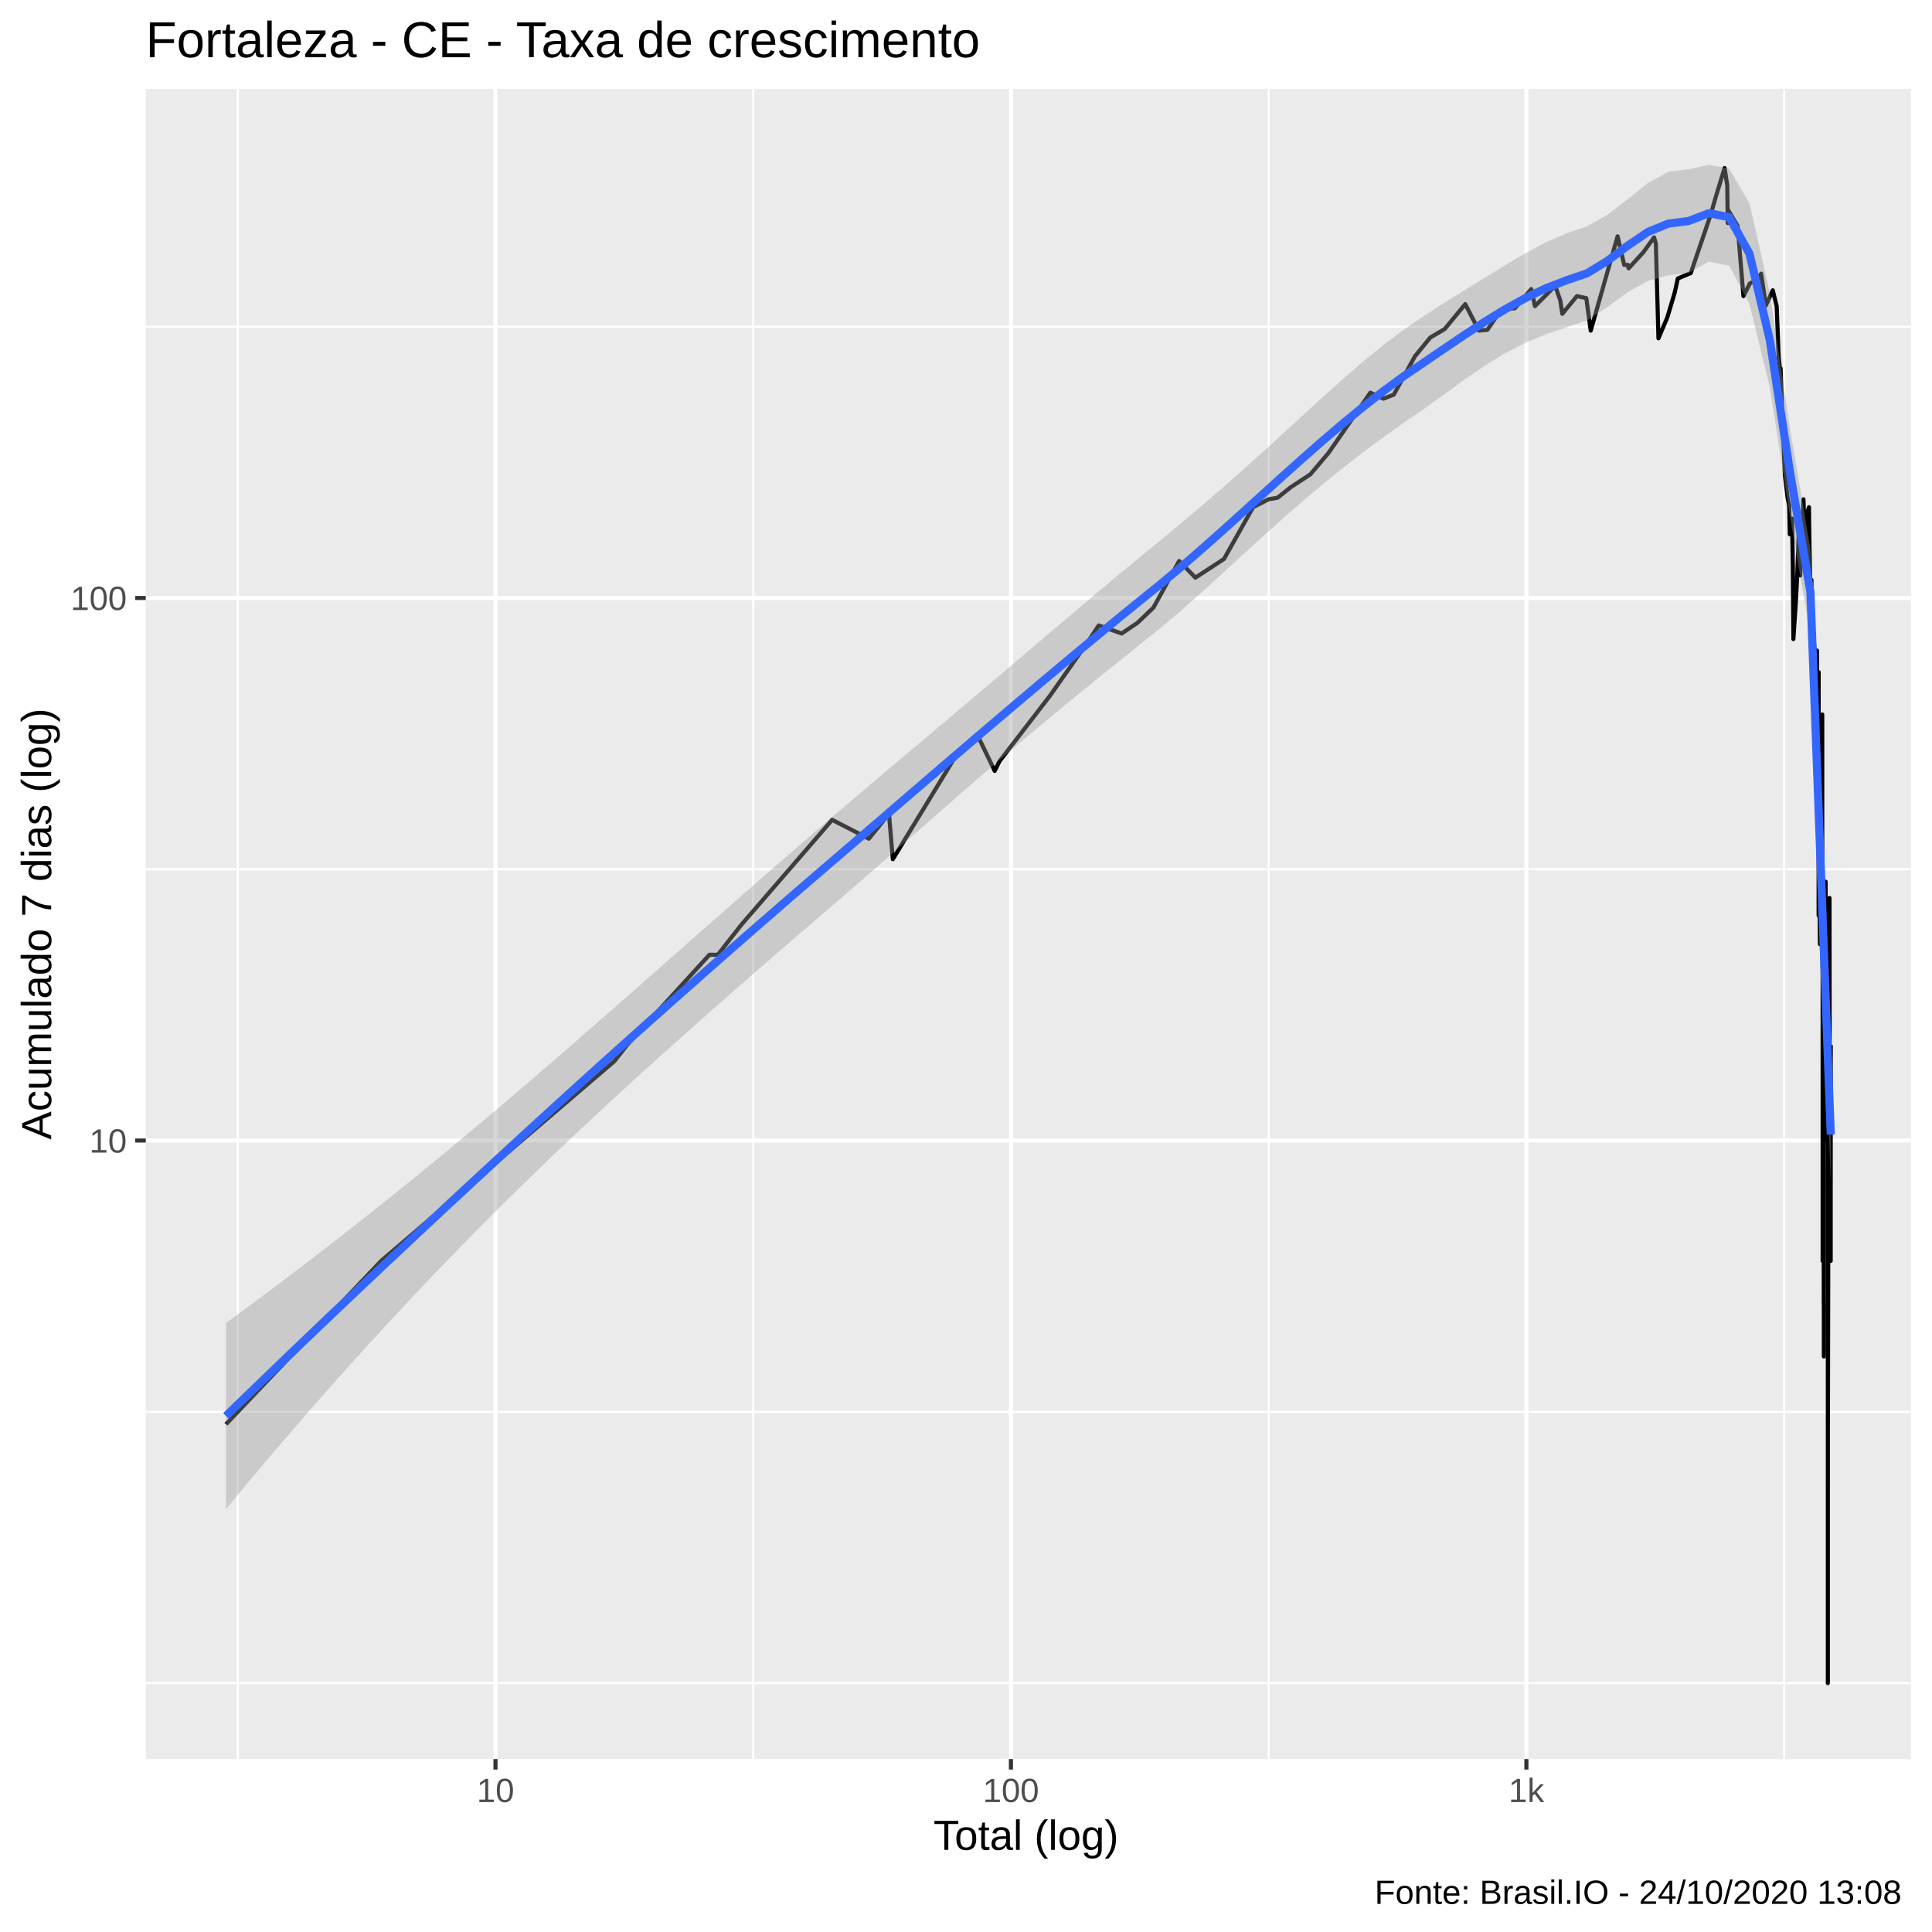
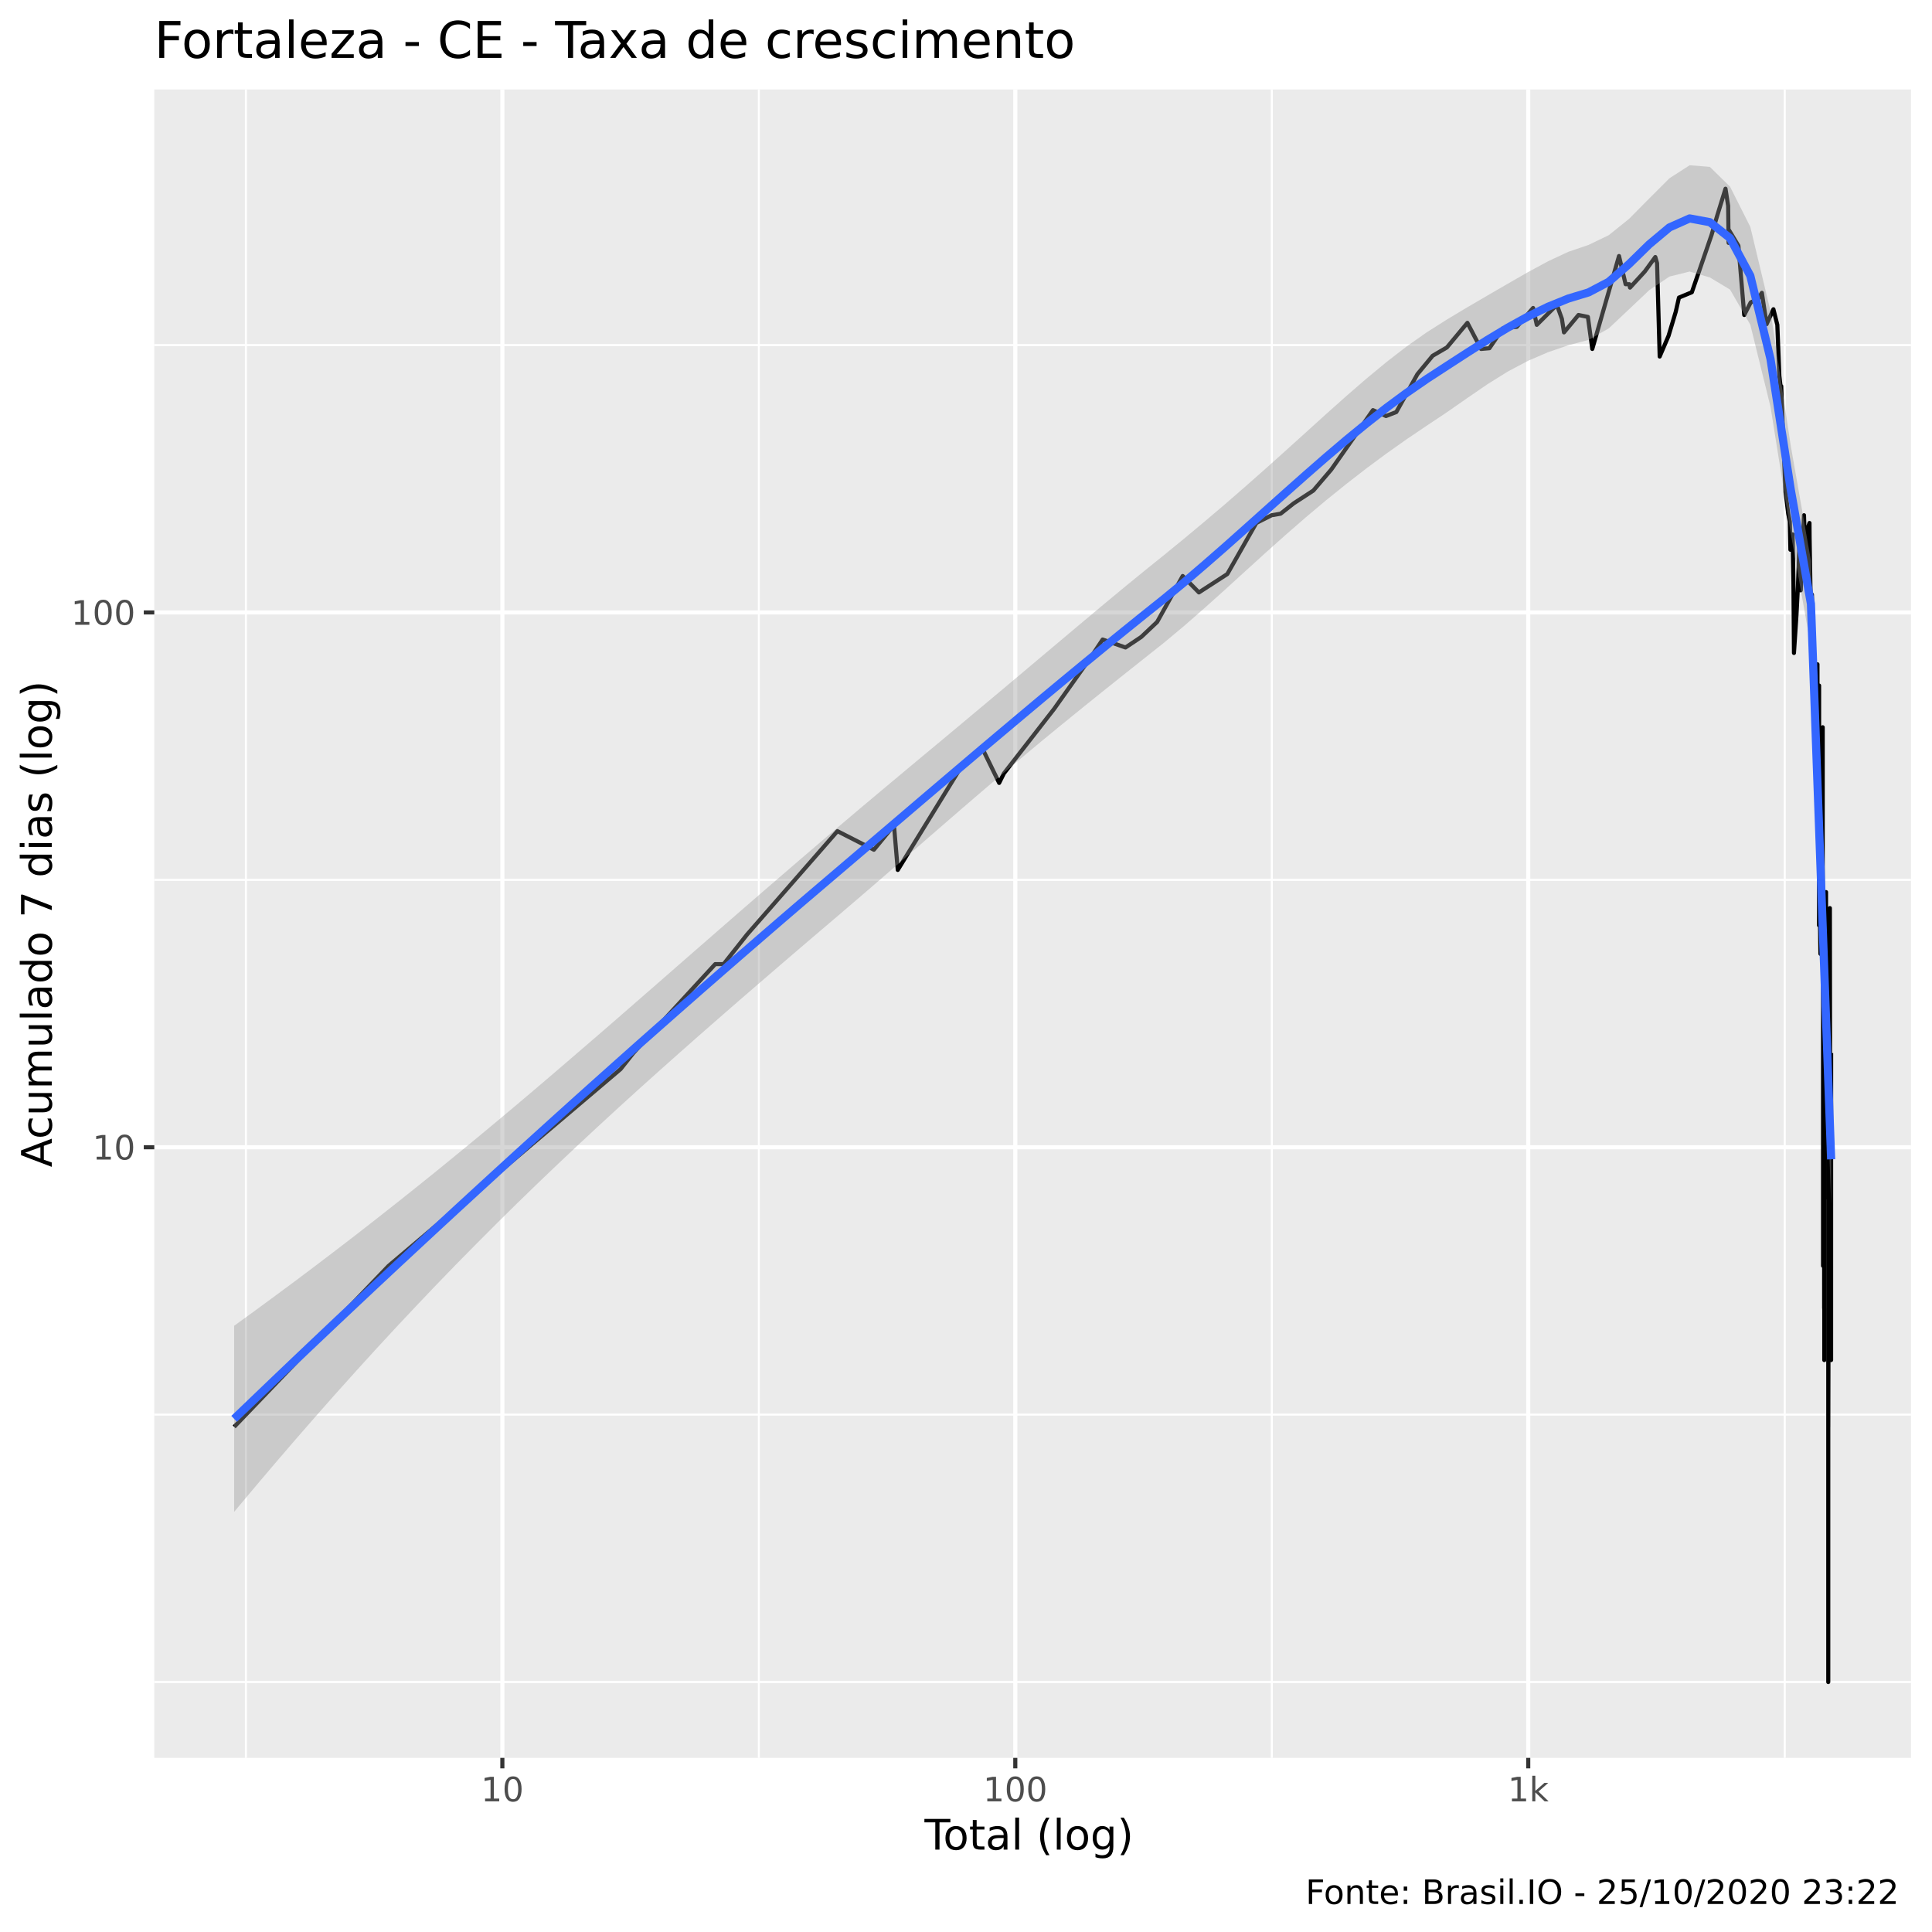
<svg xmlns="http://www.w3.org/2000/svg" viewBox="0 0 504.00 504.00">
  <defs>
    <style type="text/css">
    line, polyline, polygon, path, rect, circle {
      fill: none;
      stroke: #000000;
      stroke-linecap: round;
      stroke-linejoin: round;
      stroke-miterlimit: 10.00;
    }
  </style>
  </defs>
  <rect width="100%" height="100%" style="stroke: none; fill: #FFFFFF;" />
-   <rect x="-0" y="0.00" width="504.00" height="504.00" style="stroke-width: 1.07; stroke: #FFFFFF; fill: #FFFFFF;" />
+   <rect x="0" y="0.00" width="504.00" height="504.00" style="stroke-width: 1.07; stroke: #FFFFFF; fill: #FFFFFF;" />
  <defs>
-     <clipPath id="cpMzguMDJ8NDk4LjUyfDQ1OC44OHwyMy4xOQ==">
-       <rect x="38.02" y="23.19" width="460.50" height="435.69" />
+     <clipPath id="cpNDAuMjV8NDk4LjUyfDQ1OC41N3wyMy4zMw==">
+       <rect x="40.25" y="23.33" width="458.27" height="435.24" />
    </clipPath>
  </defs>
-   <rect x="38.02" y="23.19" width="460.50" height="435.69" style="stroke-width: 1.07; stroke: none; fill: #EBEBEB;" clip-path="url(#cpMzguMDJ8NDk4LjUyfDQ1OC44OHwyMy4xOQ==)" />
-   <polyline points="38.02,439.07 498.52,439.07 " style="stroke-width: 0.53; stroke: #FFFFFF; stroke-linecap: butt;" clip-path="url(#cpMzguMDJ8NDk4LjUyfDQ1OC44OHwyMy4xOQ==)" />
-   <polyline points="38.02,368.30 498.52,368.30 " style="stroke-width: 0.53; stroke: #FFFFFF; stroke-linecap: butt;" clip-path="url(#cpMzguMDJ8NDk4LjUyfDQ1OC44OHwyMy4xOQ==)" />
-   <polyline points="38.02,226.76 498.52,226.76 " style="stroke-width: 0.53; stroke: #FFFFFF; stroke-linecap: butt;" clip-path="url(#cpMzguMDJ8NDk4LjUyfDQ1OC44OHwyMy4xOQ==)" />
-   <polyline points="38.02,85.22 498.52,85.22 " style="stroke-width: 0.53; stroke: #FFFFFF; stroke-linecap: butt;" clip-path="url(#cpMzguMDJ8NDk4LjUyfDQ1OC44OHwyMy4xOQ==)" />
-   <polyline points="62.03,458.88 62.03,23.19 " style="stroke-width: 0.53; stroke: #FFFFFF; stroke-linecap: butt;" clip-path="url(#cpMzguMDJ8NDk4LjUyfDQ1OC44OHwyMy4xOQ==)" />
-   <polyline points="196.49,458.88 196.49,23.19 " style="stroke-width: 0.53; stroke: #FFFFFF; stroke-linecap: butt;" clip-path="url(#cpMzguMDJ8NDk4LjUyfDQ1OC44OHwyMy4xOQ==)" />
-   <polyline points="330.96,458.88 330.96,23.19 " style="stroke-width: 0.53; stroke: #FFFFFF; stroke-linecap: butt;" clip-path="url(#cpMzguMDJ8NDk4LjUyfDQ1OC44OHwyMy4xOQ==)" />
-   <polyline points="465.42,458.88 465.42,23.19 " style="stroke-width: 0.53; stroke: #FFFFFF; stroke-linecap: butt;" clip-path="url(#cpMzguMDJ8NDk4LjUyfDQ1OC44OHwyMy4xOQ==)" />
-   <polyline points="38.02,297.53 498.52,297.53 " style="stroke-width: 1.07; stroke: #FFFFFF; stroke-linecap: butt;" clip-path="url(#cpMzguMDJ8NDk4LjUyfDQ1OC44OHwyMy4xOQ==)" />
-   <polyline points="38.02,155.99 498.52,155.99 " style="stroke-width: 1.07; stroke: #FFFFFF; stroke-linecap: butt;" clip-path="url(#cpMzguMDJ8NDk4LjUyfDQ1OC44OHwyMy4xOQ==)" />
-   <polyline points="129.26,458.88 129.26,23.19 " style="stroke-width: 1.07; stroke: #FFFFFF; stroke-linecap: butt;" clip-path="url(#cpMzguMDJ8NDk4LjUyfDQ1OC44OHwyMy4xOQ==)" />
-   <polyline points="263.72,458.88 263.72,23.19 " style="stroke-width: 1.07; stroke: #FFFFFF; stroke-linecap: butt;" clip-path="url(#cpMzguMDJ8NDk4LjUyfDQ1OC44OHwyMy4xOQ==)" />
-   <polyline points="398.19,458.88 398.19,23.19 " style="stroke-width: 1.07; stroke: #FFFFFF; stroke-linecap: butt;" clip-path="url(#cpMzguMDJ8NDk4LjUyfDQ1OC44OHwyMy4xOQ==)" />
-   <polyline points="58.95,371.54 58.95,371.54 75.75,353.86 88.78,340.14 88.78,340.14 99.43,328.93 99.43,328.93 160.25,276.85 163.59,272.61 185.06,249.07 187.26,249.07 193.42,241.21 217.09,213.87 217.09,213.87 226.65,218.79 231.91,212.32 232.91,224.14 249.22,197.38 254.92,191.63 259.49,201.11 260.73,198.60 273.88,181.53 283.79,167.45 286.62,163.16 292.61,165.26 296.74,162.47 300.90,158.50 307.60,146.34 311.85,150.69 319.30,145.82 326.90,132.31 330.91,130.25 333.27,129.85 336.71,127.10 341.84,123.74 346.55,118.18 357.48,102.43 360.89,104.00 363.59,102.95 369.13,92.92 373.12,88.05 376.86,85.85 382.24,79.34 385.81,86.25 388.01,86.05 391.58,80.77 395.19,80.41 399.46,75.40 400.42,79.87 405.69,74.58 407.01,78.29 407.56,81.86 411.36,77.25 413.82,77.77 414.97,86.25 421.98,61.65 423.70,69.11 424.68,69.11 424.86,70.01 428.73,65.76 431.50,61.92 431.96,63.54 432.64,88.26 434.96,82.79 436.86,76.40 437.69,72.65 441.07,71.24 446.24,56.08 447.68,51.09 449.89,43.84 450.59,48.36 450.71,58.18 450.73,54.65 453.29,58.93 454.81,77.25 456.49,73.93 458.52,72.97 459.31,71.55 459.31,72.49 459.43,71.39 460.66,79.69 462.46,75.73 463.48,79.87 464.01,93.36 464.43,97.02 464.45,98.21 464.50,96.09 464.93,107.25 465.63,124.10 466.33,129.85 466.75,131.89 466.91,139.39 466.91,137.54 466.93,137.54 467.48,135.31 467.70,147.94 467.84,166.71 468.51,156.61 468.89,149.03 469.22,139.86 469.26,138.46 469.43,149.58 469.62,150.13 470.47,130.25 470.76,139.39 471.31,144.27 471.31,143.27 471.33,134.01 471.91,132.31 471.94,136.19 472.22,152.99 472.55,151.26 472.70,167.45 472.70,166.71 472.71,165.98 473.20,170.48 473.26,183.43 473.28,168.19 473.68,177.92 473.94,172.06 473.99,169.71 474.00,169.71 474.03,196.19 474.42,177.05 474.42,203.73 474.42,238.80 474.43,175.34 474.43,227.99 474.45,232.09 474.53,227.99 474.78,246.33 474.94,226.03 475.01,215.47 475.11,207.87 475.15,205.08 475.25,203.73 475.28,226.03 475.37,186.38 475.37,234.24 475.47,254.93 475.47,328.93 475.48,230.00 475.50,241.21 475.50,268.64 475.50,276.85 475.62,268.64 475.67,286.33 475.68,286.33 475.73,264.92 475.73,264.92 475.76,340.14 475.78,261.40 475.78,297.53 475.78,319.46 475.79,353.86 475.81,340.14 " style="stroke-width: 1.07; stroke-linecap: butt;" clip-path="url(#cpMzguMDJ8NDk4LjUyfDQ1OC44OHwyMy4xOQ==)" />
-   <polyline points="475.84,249.07 475.93,297.53 475.93,297.53 476.02,268.64 476.22,230.00 476.24,234.24 476.25,230.00 476.25,232.09 476.25,251.93 476.30,261.40 476.32,241.21 476.42,281.41 476.42,286.33 476.44,286.33 476.44,286.33 476.61,246.33 476.70,261.40 476.71,238.80 476.71,236.48 476.74,254.93 476.80,241.21 476.80,281.41 476.82,241.21 476.82,311.25 476.83,311.25 476.83,439.07 476.83,396.47 476.85,304.01 476.85,319.46 476.85,371.54 477.02,286.33 477.18,243.72 477.20,246.33 477.23,241.21 477.23,276.85 477.24,238.80 477.26,234.24 477.26,234.24 477.33,297.53 477.35,297.53 477.35,328.93 477.36,304.01 477.36,311.25 477.36,304.01 477.38,311.25 477.47,304.01 477.48,304.01 477.50,304.01 477.50,297.53 477.51,304.01 477.54,286.33 477.57,328.93 477.57,319.46 477.59,272.61 " style="stroke-width: 1.07; stroke-linecap: butt;" clip-path="url(#cpMzguMDJ8NDk4LjUyfDQ1OC44OHwyMy4xOQ==)" />
-   <polygon points="58.95,345.12 64.25,341.23 69.55,337.29 74.85,333.31 80.15,329.28 85.45,325.20 90.75,321.08 96.05,316.90 101.35,312.68 106.65,308.42 111.95,304.10 117.24,299.74 122.54,295.33 127.84,290.88 133.14,286.38 138.44,281.85 143.74,277.28 149.04,272.68 154.34,268.06 159.64,263.42 164.94,258.76 170.24,254.09 175.54,249.42 180.83,244.75 186.13,240.08 191.43,235.42 196.73,230.78 202.03,226.16 207.33,221.55 212.63,216.97 217.93,212.42 223.23,207.89 228.53,203.40 233.83,198.92 239.13,194.46 244.43,190.00 249.72,185.54 255.02,181.07 260.32,176.58 265.62,172.08 270.92,167.58 276.22,163.07 281.52,158.57 286.82,154.10 292.12,149.66 297.42,145.29 302.72,140.97 308.02,136.59 313.31,132.11 318.61,127.54 323.91,122.86 329.21,118.10 334.51,113.27 339.81,108.41 345.11,103.56 350.41,98.81 355.71,94.23 361.01,89.90 366.31,85.92 371.61,82.32 376.90,78.92 382.20,75.62 387.50,72.36 392.80,69.12 398.10,65.98 403.40,63.15 408.70,60.85 414.00,59.02 419.30,56.03 424.60,51.98 429.90,47.73 435.20,44.82 440.49,44.16 445.79,42.99 451.09,44.02 456.39,53.04 461.69,76.41 466.99,111.96 472.29,143.40 477.59,283.92 477.59,307.99 472.29,165.58 466.99,134.86 461.69,101.04 456.39,79.32 451.09,69.29 445.79,68.26 440.49,71.17 435.20,71.85 429.90,73.27 424.60,76.23 419.30,80.11 414.00,83.58 408.70,85.36 403.40,87.13 398.10,89.34 392.80,92.06 387.50,95.28 382.20,98.91 376.90,102.76 371.61,106.58 366.31,110.21 361.01,113.97 355.71,117.90 350.41,122.00 345.11,126.29 339.81,130.75 334.51,135.38 329.21,140.14 323.91,144.99 318.61,149.86 313.31,154.68 308.02,159.37 302.72,163.84 297.42,168.09 292.12,172.34 286.82,176.61 281.52,180.92 276.22,185.26 270.92,189.66 265.62,194.11 260.32,198.62 255.02,203.17 249.72,207.77 244.43,212.41 239.13,217.06 233.83,221.71 228.53,226.36 223.23,230.98 217.93,235.55 212.63,240.11 207.33,244.67 202.03,249.26 196.73,253.86 191.43,258.49 186.13,263.14 180.83,267.83 175.54,272.55 170.24,277.31 164.94,282.12 159.64,286.98 154.34,291.89 149.04,296.86 143.74,301.90 138.44,307.01 133.14,312.19 127.84,317.46 122.54,322.80 117.24,328.23 111.95,333.74 106.65,339.35 101.35,345.03 96.05,350.81 90.75,356.68 85.45,362.63 80.15,368.67 74.85,374.79 69.55,381.00 64.25,387.29 58.95,393.67 " style="stroke-width: 0.00; stroke: none; fill: #999999; fill-opacity: 0.40;" clip-path="url(#cpMzguMDJ8NDk4LjUyfDQ1OC44OHwyMy4xOQ==)" />
-   <polyline points="58.95,345.12 64.25,341.23 69.55,337.29 74.85,333.31 80.15,329.28 85.45,325.20 90.75,321.08 96.05,316.90 101.35,312.68 106.65,308.42 111.95,304.10 117.24,299.74 122.54,295.33 127.84,290.88 133.14,286.38 138.44,281.85 143.74,277.28 149.04,272.68 154.34,268.06 159.64,263.42 164.94,258.76 170.24,254.09 175.54,249.42 180.83,244.75 186.13,240.08 191.43,235.42 196.73,230.78 202.03,226.16 207.33,221.55 212.63,216.97 217.93,212.42 223.23,207.89 228.53,203.40 233.83,198.92 239.13,194.46 244.43,190.00 249.72,185.54 255.02,181.07 260.32,176.58 265.62,172.08 270.92,167.58 276.22,163.07 281.52,158.57 286.82,154.10 292.12,149.66 297.42,145.29 302.72,140.97 308.02,136.59 313.31,132.11 318.61,127.54 323.91,122.86 329.21,118.10 334.51,113.27 339.81,108.41 345.11,103.56 350.41,98.81 355.71,94.23 361.01,89.90 366.31,85.92 371.61,82.32 376.90,78.92 382.20,75.62 387.50,72.36 392.80,69.12 398.10,65.98 403.40,63.15 408.70,60.85 414.00,59.02 419.30,56.03 424.60,51.98 429.90,47.73 435.20,44.82 440.49,44.16 445.79,42.99 451.09,44.02 456.39,53.04 461.69,76.41 466.99,111.96 472.29,143.40 477.59,283.92 " style="stroke-width: 2.13; stroke: none;" clip-path="url(#cpMzguMDJ8NDk4LjUyfDQ1OC44OHwyMy4xOQ==)" />
-   <polyline points="477.59,307.99 472.29,165.58 466.99,134.86 461.69,101.04 456.39,79.32 451.09,69.29 445.79,68.26 440.49,71.17 435.20,71.85 429.90,73.27 424.60,76.23 419.30,80.11 414.00,83.58 408.70,85.36 403.40,87.13 398.10,89.34 392.80,92.06 387.50,95.28 382.20,98.91 376.90,102.76 371.61,106.58 366.31,110.21 361.01,113.97 355.71,117.90 350.41,122.00 345.11,126.29 339.81,130.75 334.51,135.38 329.21,140.14 323.91,144.99 318.61,149.86 313.31,154.68 308.02,159.37 302.72,163.84 297.42,168.09 292.12,172.34 286.82,176.61 281.52,180.92 276.22,185.26 270.92,189.66 265.62,194.11 260.32,198.62 255.02,203.17 249.72,207.77 244.43,212.41 239.13,217.06 233.83,221.71 228.53,226.36 223.23,230.98 217.93,235.55 212.63,240.11 207.33,244.67 202.03,249.26 196.73,253.86 191.43,258.49 186.13,263.14 180.83,267.83 175.54,272.55 170.24,277.31 164.94,282.12 159.64,286.98 154.34,291.89 149.04,296.86 143.74,301.90 138.44,307.01 133.14,312.19 127.84,317.46 122.54,322.80 117.24,328.23 111.95,333.74 106.65,339.35 101.35,345.03 96.05,350.81 90.75,356.68 85.45,362.63 80.15,368.67 74.85,374.79 69.55,381.00 64.25,387.29 58.95,393.67 " style="stroke-width: 2.13; stroke: none;" clip-path="url(#cpMzguMDJ8NDk4LjUyfDQ1OC44OHwyMy4xOQ==)" />
-   <polyline points="58.95,369.40 64.25,364.26 69.55,359.15 74.85,354.05 80.15,348.97 85.45,343.91 90.75,338.88 96.05,333.86 101.35,328.86 106.65,323.88 111.95,318.92 117.24,313.98 122.54,309.07 127.84,304.17 133.14,299.29 138.44,294.43 143.74,289.59 149.04,284.77 154.34,279.97 159.64,275.20 164.94,270.44 170.24,265.70 175.54,260.99 180.83,256.29 186.13,251.61 191.43,246.96 196.73,242.32 202.03,237.71 207.33,233.11 212.63,228.54 217.93,223.99 223.23,219.44 228.53,214.88 233.83,210.32 239.13,205.76 244.43,201.20 249.72,196.66 255.02,192.12 260.32,187.60 265.62,183.10 270.92,178.62 276.22,174.17 281.52,169.74 286.82,165.35 292.12,161.00 297.42,156.69 302.72,152.40 308.02,147.98 313.31,143.40 318.61,138.70 323.91,133.93 329.21,129.12 334.51,124.32 339.81,119.58 345.11,114.93 350.41,110.41 355.71,106.06 361.01,101.93 366.31,98.06 371.61,94.45 376.90,90.84 382.20,87.27 387.50,83.82 392.80,80.59 398.10,77.66 403.40,75.14 408.70,73.10 414.00,71.30 419.30,68.07 424.60,64.10 429.90,60.50 435.20,58.34 440.49,57.66 445.79,55.62 451.09,56.65 456.39,66.18 461.69,88.72 466.99,123.41 472.29,154.49 477.59,295.96 " style="stroke-width: 2.13; stroke: #3366FF; stroke-linecap: butt;" clip-path="url(#cpMzguMDJ8NDk4LjUyfDQ1OC44OHwyMy4xOQ==)" />
+   <rect x="40.25" y="23.33" width="458.27" height="435.24" style="stroke-width: 1.07; stroke: none; fill: #EBEBEB;" clip-path="url(#cpNDAuMjV8NDk4LjUyfDQ1OC41N3wyMy4zMw==)" />
+   <polyline points="40.25,438.79 498.52,438.79 " style="stroke-width: 0.53; stroke: #FFFFFF; stroke-linecap: butt;" clip-path="url(#cpNDAuMjV8NDk4LjUyfDQ1OC41N3wyMy4zMw==)" />
+   <polyline points="40.25,369.03 498.52,369.03 " style="stroke-width: 0.53; stroke: #FFFFFF; stroke-linecap: butt;" clip-path="url(#cpNDAuMjV8NDk4LjUyfDQ1OC41N3wyMy4zMw==)" />
+   <polyline points="40.25,229.53 498.52,229.53 " style="stroke-width: 0.53; stroke: #FFFFFF; stroke-linecap: butt;" clip-path="url(#cpNDAuMjV8NDk4LjUyfDQ1OC41N3wyMy4zMw==)" />
+   <polyline points="40.25,90.02 498.52,90.02 " style="stroke-width: 0.53; stroke: #FFFFFF; stroke-linecap: butt;" clip-path="url(#cpNDAuMjV8NDk4LjUyfDQ1OC41N3wyMy4zMw==)" />
+   <polyline points="64.15,458.57 64.15,23.33 " style="stroke-width: 0.53; stroke: #FFFFFF; stroke-linecap: butt;" clip-path="url(#cpNDAuMjV8NDk4LjUyfDQ1OC41N3wyMy4zMw==)" />
+   <polyline points="197.96,458.57 197.96,23.33 " style="stroke-width: 0.53; stroke: #FFFFFF; stroke-linecap: butt;" clip-path="url(#cpNDAuMjV8NDk4LjUyfDQ1OC41N3wyMy4zMw==)" />
+   <polyline points="331.77,458.57 331.77,23.33 " style="stroke-width: 0.53; stroke: #FFFFFF; stroke-linecap: butt;" clip-path="url(#cpNDAuMjV8NDk4LjUyfDQ1OC41N3wyMy4zMw==)" />
+   <polyline points="465.58,458.57 465.58,23.33 " style="stroke-width: 0.53; stroke: #FFFFFF; stroke-linecap: butt;" clip-path="url(#cpNDAuMjV8NDk4LjUyfDQ1OC41N3wyMy4zMw==)" />
+   <polyline points="40.25,299.28 498.52,299.28 " style="stroke-width: 1.07; stroke: #FFFFFF; stroke-linecap: butt;" clip-path="url(#cpNDAuMjV8NDk4LjUyfDQ1OC41N3wyMy4zMw==)" />
+   <polyline points="40.25,159.77 498.52,159.77 " style="stroke-width: 1.07; stroke: #FFFFFF; stroke-linecap: butt;" clip-path="url(#cpNDAuMjV8NDk4LjUyfDQ1OC41N3wyMy4zMw==)" />
+   <polyline points="131.05,458.57 131.05,23.33 " style="stroke-width: 1.07; stroke: #FFFFFF; stroke-linecap: butt;" clip-path="url(#cpNDAuMjV8NDk4LjUyfDQ1OC41N3wyMy4zMw==)" />
+   <polyline points="264.86,458.57 264.86,23.33 " style="stroke-width: 1.07; stroke: #FFFFFF; stroke-linecap: butt;" clip-path="url(#cpNDAuMjV8NDk4LjUyfDQ1OC41N3wyMy4zMw==)" />
+   <polyline points="398.67,458.57 398.67,23.33 " style="stroke-width: 1.07; stroke: #FFFFFF; stroke-linecap: butt;" clip-path="url(#cpNDAuMjV8NDk4LjUyfDQ1OC41N3wyMy4zMw==)" />
+   <polyline points="61.08,372.23 61.08,372.23 77.80,354.80 90.77,341.28 90.77,341.28 101.37,330.23 101.37,330.23 161.89,278.90 165.21,274.72 186.58,251.51 188.77,251.51 194.90,243.77 218.46,216.82 218.46,216.82 227.97,221.67 233.21,215.29 234.20,226.94 250.42,200.57 256.10,194.90 260.65,204.24 261.88,201.77 274.97,184.95 284.83,171.06 287.65,166.83 293.61,168.91 297.72,166.16 301.86,162.25 308.53,150.26 312.76,154.55 320.17,149.75 327.73,136.43 331.73,134.41 334.07,134.01 337.50,131.30 342.60,127.98 347.28,122.50 358.16,106.99 361.56,108.53 364.25,107.49 369.76,97.61 373.73,92.81 377.45,90.64 382.80,84.22 386.36,91.03 388.54,90.84 392.10,85.63 395.69,85.27 399.94,80.34 400.90,84.74 406.14,79.53 407.45,83.18 408.00,86.71 411.78,82.17 414.23,82.67 415.38,91.03 422.35,66.79 424.07,74.14 425.04,74.14 425.22,75.03 429.06,70.84 431.82,67.05 432.28,68.65 432.96,93.01 435.27,87.62 437.15,81.33 437.99,77.63 441.35,76.24 446.49,61.30 447.93,56.38 450.13,49.23 450.82,53.69 450.94,63.36 450.96,59.89 453.50,64.11 455.02,82.17 456.70,78.89 458.72,77.94 459.50,76.55 459.50,77.47 459.62,76.39 460.85,84.57 462.63,80.67 463.65,84.74 464.18,98.05 464.59,101.65 464.61,102.82 464.67,100.73 465.09,111.73 465.79,128.34 466.49,134.01 466.90,136.02 467.06,143.41 467.06,141.59 467.08,141.59 467.63,139.39 467.85,151.84 467.99,170.34 468.65,160.38 469.03,152.91 469.36,143.88 469.40,142.50 469.57,153.45 469.76,154.00 470.61,134.41 470.89,143.41 471.44,148.23 471.44,147.23 471.46,138.10 472.04,136.43 472.07,140.26 472.35,156.82 472.68,155.11 472.82,171.06 472.82,170.34 472.84,169.62 473.32,174.06 473.39,186.81 473.40,171.80 473.80,181.38 474.06,175.61 474.11,173.29 474.12,173.29 474.15,199.39 474.53,180.52 474.53,206.82 474.53,241.39 474.55,178.84 474.55,230.73 474.56,234.77 474.64,230.73 474.89,248.82 475.05,228.81 475.13,218.40 475.22,210.91 475.27,208.15 475.36,206.82 475.39,228.81 475.49,189.72 475.49,236.90 475.58,257.29 475.58,330.23 475.59,232.72 475.61,243.77 475.61,270.80 475.61,278.90 475.73,270.80 475.78,288.23 475.79,288.23 475.84,267.13 475.84,267.13 475.87,341.28 475.89,263.67 475.89,299.28 475.89,320.89 475.90,354.80 475.92,341.28 " style="stroke-width: 1.07; stroke-linecap: butt;" clip-path="url(#cpNDAuMjV8NDk4LjUyfDQ1OC41N3wyMy4zMw==)" />
+   <polyline points="475.95,251.51 476.04,299.28 476.04,299.28 476.13,270.80 476.33,232.72 476.35,236.90 476.36,232.72 476.36,234.77 476.36,254.33 476.41,263.67 476.42,243.77 476.53,283.39 476.53,288.23 476.55,288.23 476.55,288.23 476.71,248.82 476.80,263.67 476.82,241.39 476.82,239.10 476.85,257.29 476.91,243.77 476.91,283.39 476.92,243.77 476.92,312.80 476.94,312.80 476.94,438.79 476.94,396.79 476.95,305.66 476.95,320.89 476.95,372.23 477.12,288.23 477.29,246.24 477.30,248.82 477.33,243.77 477.33,278.90 477.35,241.39 477.36,236.90 477.36,236.90 477.44,299.28 477.45,299.28 477.45,330.23 477.47,305.66 477.47,312.80 477.47,305.66 477.48,312.80 477.57,305.66 477.59,305.66 477.60,305.66 477.60,299.28 477.62,305.66 477.65,288.23 477.68,330.23 477.68,320.89 477.68,341.28 477.68,354.80 477.69,274.72 " style="stroke-width: 1.07; stroke-linecap: butt;" clip-path="url(#cpNDAuMjV8NDk4LjUyfDQ1OC41N3wyMy4zMw==)" />
+   <polygon points="61.08,345.86 66.36,342.03 71.63,338.16 76.91,334.25 82.18,330.29 87.45,326.28 92.73,322.23 98.00,318.12 103.27,313.97 108.55,309.77 113.82,305.53 119.09,301.23 124.37,296.89 129.64,292.51 134.91,288.09 140.19,283.62 145.46,279.12 150.73,274.59 156.01,270.04 161.28,265.47 166.55,260.88 171.83,256.28 177.10,251.67 182.37,247.07 187.65,242.47 192.92,237.88 198.20,233.30 203.47,228.75 208.74,224.21 214.02,219.69 219.29,215.20 224.56,210.74 229.84,206.31 235.11,201.90 240.38,197.50 245.66,193.11 250.93,188.71 256.20,184.30 261.48,179.88 266.75,175.45 272.02,171.01 277.30,166.57 282.57,162.14 287.84,157.73 293.12,153.35 298.39,149.04 303.67,144.79 308.94,140.48 314.21,136.08 319.49,131.60 324.76,127.02 330.03,122.37 335.31,117.64 340.58,112.87 345.85,108.10 351.13,103.39 356.40,98.82 361.67,94.46 366.95,90.38 372.22,86.67 377.49,83.33 382.77,80.16 388.04,77.09 393.31,74.03 398.59,71.00 403.86,68.15 409.13,65.69 414.41,63.89 419.68,61.35 424.96,57.10 430.23,51.78 435.50,46.51 440.78,43.11 446.05,43.53 451.32,48.70 456.60,59.18 461.87,81.16 467.14,116.20 472.42,146.26 477.69,290.93 477.69,313.93 472.42,168.78 467.14,139.10 461.87,106.11 456.60,84.70 451.32,75.55 446.05,72.38 440.78,70.84 435.50,72.15 430.23,75.70 424.96,80.69 419.68,85.66 414.41,88.67 409.13,90.07 403.86,91.87 398.59,94.14 393.31,96.94 388.04,100.23 382.77,103.84 377.49,107.52 372.22,111.03 366.95,114.59 361.67,118.32 356.40,122.23 351.13,126.32 345.85,130.58 340.58,135.01 335.31,139.60 330.03,144.31 324.76,149.10 319.49,153.90 314.21,158.64 308.94,163.25 303.67,167.65 298.39,171.84 293.12,176.03 287.84,180.24 282.57,184.48 277.30,188.76 272.02,193.09 266.75,197.48 261.48,201.92 256.20,206.41 250.93,210.94 245.66,215.50 240.38,220.08 235.11,224.67 229.84,229.25 224.56,233.80 219.29,238.31 214.02,242.80 208.74,247.30 203.47,251.82 198.20,256.36 192.92,260.92 187.65,265.51 182.37,270.13 177.10,274.79 171.83,279.48 166.55,284.22 161.28,289.01 156.01,293.86 150.73,298.77 145.46,303.74 140.19,308.78 134.91,313.90 129.64,319.10 124.37,324.38 119.09,329.74 113.82,335.18 108.55,340.72 103.27,346.34 98.00,352.04 92.73,357.84 87.45,363.72 82.18,369.69 76.91,375.74 71.63,381.88 66.36,388.10 61.08,394.40 " style="stroke-width: 0.00; stroke: none; fill: #999999; fill-opacity: 0.40;" clip-path="url(#cpNDAuMjV8NDk4LjUyfDQ1OC41N3wyMy4zMw==)" />
+   <polyline points="61.08,345.86 66.36,342.03 71.63,338.16 76.91,334.25 82.18,330.29 87.45,326.28 92.73,322.23 98.00,318.12 103.27,313.97 108.55,309.77 113.82,305.53 119.09,301.23 124.37,296.89 129.64,292.51 134.91,288.09 140.19,283.62 145.46,279.12 150.73,274.59 156.01,270.04 161.28,265.47 166.55,260.88 171.83,256.28 177.10,251.67 182.37,247.07 187.65,242.47 192.92,237.88 198.20,233.30 203.47,228.75 208.74,224.21 214.02,219.69 219.29,215.20 224.56,210.74 229.84,206.31 235.11,201.90 240.38,197.50 245.66,193.11 250.93,188.71 256.20,184.30 261.48,179.88 266.75,175.45 272.02,171.01 277.30,166.57 282.57,162.14 287.84,157.73 293.12,153.35 298.39,149.04 303.67,144.79 308.94,140.48 314.21,136.08 319.49,131.60 324.76,127.02 330.03,122.37 335.31,117.64 340.58,112.87 345.85,108.10 351.13,103.39 356.40,98.82 361.67,94.46 366.95,90.38 372.22,86.67 377.49,83.33 382.77,80.16 388.04,77.09 393.31,74.03 398.59,71.00 403.86,68.15 409.13,65.69 414.41,63.89 419.68,61.35 424.96,57.10 430.23,51.78 435.50,46.51 440.78,43.11 446.05,43.53 451.32,48.70 456.60,59.18 461.87,81.16 467.14,116.20 472.42,146.26 477.69,290.93 " style="stroke-width: 2.13; stroke: none;" clip-path="url(#cpNDAuMjV8NDk4LjUyfDQ1OC41N3wyMy4zMw==)" />
+   <polyline points="477.69,313.93 472.42,168.78 467.14,139.10 461.87,106.11 456.60,84.70 451.32,75.55 446.05,72.38 440.78,70.84 435.50,72.15 430.23,75.70 424.96,80.69 419.68,85.66 414.41,88.67 409.13,90.07 403.86,91.87 398.59,94.14 393.31,96.94 388.04,100.23 382.77,103.84 377.49,107.52 372.22,111.03 366.95,114.59 361.67,118.32 356.40,122.23 351.13,126.32 345.85,130.58 340.58,135.01 335.31,139.60 330.03,144.31 324.76,149.10 319.49,153.90 314.21,158.64 308.94,163.25 303.67,167.65 298.39,171.84 293.12,176.03 287.84,180.24 282.57,184.48 277.30,188.76 272.02,193.09 266.75,197.48 261.48,201.92 256.20,206.41 250.93,210.94 245.66,215.50 240.38,220.08 235.11,224.67 229.84,229.25 224.56,233.80 219.29,238.31 214.02,242.80 208.74,247.30 203.47,251.82 198.20,256.36 192.92,260.92 187.65,265.51 182.37,270.13 177.10,274.79 171.83,279.48 166.55,284.22 161.28,289.01 156.01,293.86 150.73,298.77 145.46,303.74 140.19,308.78 134.91,313.90 129.64,319.10 124.37,324.38 119.09,329.74 113.82,335.18 108.55,340.72 103.27,346.34 98.00,352.04 92.73,357.84 87.45,363.72 82.18,369.69 76.91,375.74 71.63,381.88 66.36,388.10 61.08,394.40 " style="stroke-width: 2.13; stroke: none;" clip-path="url(#cpNDAuMjV8NDk4LjUyfDQ1OC41N3wyMy4zMw==)" />
+   <polyline points="61.08,370.13 66.36,365.07 71.63,360.02 76.91,354.99 82.18,349.99 87.45,345.00 92.73,340.03 98.00,335.08 103.27,330.15 108.55,325.24 113.82,320.35 119.09,315.48 124.37,310.63 129.64,305.80 134.91,300.99 140.19,296.20 145.46,291.43 150.73,286.68 156.01,281.95 161.28,277.24 166.55,272.55 171.83,267.88 177.10,263.23 182.37,258.60 187.65,253.99 192.92,249.40 198.20,244.83 203.47,240.28 208.74,235.75 214.02,231.25 219.29,226.76 224.56,222.27 229.84,217.78 235.11,213.29 240.38,208.79 245.66,204.30 250.93,199.82 256.20,195.35 261.48,190.90 266.75,186.47 272.02,182.05 277.30,177.66 282.57,173.31 287.84,168.98 293.12,164.69 298.39,160.44 303.67,156.22 308.94,151.87 314.21,147.36 319.49,142.75 324.76,138.06 330.03,133.34 335.31,128.62 340.58,123.94 345.85,119.34 351.13,114.85 356.40,110.53 361.67,106.39 366.95,102.49 372.22,98.85 377.49,95.42 382.77,92.00 388.04,88.66 393.31,85.49 398.59,82.57 403.86,80.01 409.13,77.88 414.41,76.28 419.68,73.51 424.96,68.89 430.23,63.74 435.50,59.33 440.78,56.98 446.05,57.96 451.32,62.12 456.60,71.94 461.87,93.64 467.14,127.65 472.42,157.52 477.69,302.43 " style="stroke-width: 2.13; stroke: #3366FF; stroke-linecap: butt;" clip-path="url(#cpNDAuMjV8NDk4LjUyfDQ1OC41N3wyMy4zMw==)" />
  <defs>
    <clipPath id="cpMC4wMHw1MDQuMDB8NTA0LjAwfDAuMDA=">
      <rect x="0.00" y="0.00" width="504.00" height="504.00" />
    </clipPath>
  </defs>
  <g clip-path="url(#cpMC4wMHw1MDQuMDB8NTA0LjAwfDAuMDA=)">
-     <text x="23.30" y="300.68" style="font-size: 8.80px; fill: #4D4D4D; font-family: Arial;" textLength="9.79px" lengthAdjust="spacingAndGlyphs">10</text>
+     <text x="24.13" y="302.49" style="font-size: 8.80px; fill: #4D4D4D; font-family: DejaVu Sans;" textLength="11.20px" lengthAdjust="spacingAndGlyphs">10</text>
  </g>
  <g clip-path="url(#cpMC4wMHw1MDQuMDB8NTA0LjAwfDAuMDA=)">
-     <text x="18.41" y="159.14" style="font-size: 8.80px; fill: #4D4D4D; font-family: Arial;" textLength="14.68px" lengthAdjust="spacingAndGlyphs">100</text>
+     <text x="18.53" y="162.98" style="font-size: 8.80px; fill: #4D4D4D; font-family: DejaVu Sans;" textLength="16.80px" lengthAdjust="spacingAndGlyphs">100</text>
  </g>
-   <polyline points="35.28,297.53 38.02,297.53 " style="stroke-width: 1.07; stroke: #333333; stroke-linecap: butt;" clip-path="url(#cpMC4wMHw1MDQuMDB8NTA0LjAwfDAuMDA=)" />
-   <polyline points="35.28,155.99 38.02,155.99 " style="stroke-width: 1.07; stroke: #333333; stroke-linecap: butt;" clip-path="url(#cpMC4wMHw1MDQuMDB8NTA0LjAwfDAuMDA=)" />
-   <polyline points="129.26,461.62 129.26,458.88 " style="stroke-width: 1.07; stroke: #333333; stroke-linecap: butt;" clip-path="url(#cpMC4wMHw1MDQuMDB8NTA0LjAwfDAuMDA=)" />
-   <polyline points="263.72,461.62 263.72,458.88 " style="stroke-width: 1.07; stroke: #333333; stroke-linecap: butt;" clip-path="url(#cpMC4wMHw1MDQuMDB8NTA0LjAwfDAuMDA=)" />
-   <polyline points="398.19,461.62 398.19,458.88 " style="stroke-width: 1.07; stroke: #333333; stroke-linecap: butt;" clip-path="url(#cpMC4wMHw1MDQuMDB8NTA0LjAwfDAuMDA=)" />
+   <polyline points="37.51,299.28 40.25,299.28 " style="stroke-width: 1.07; stroke: #333333; stroke-linecap: butt;" clip-path="url(#cpMC4wMHw1MDQuMDB8NTA0LjAwfDAuMDA=)" />
+   <polyline points="37.51,159.77 40.25,159.77 " style="stroke-width: 1.07; stroke: #333333; stroke-linecap: butt;" clip-path="url(#cpMC4wMHw1MDQuMDB8NTA0LjAwfDAuMDA=)" />
+   <polyline points="131.05,461.31 131.05,458.57 " style="stroke-width: 1.07; stroke: #333333; stroke-linecap: butt;" clip-path="url(#cpMC4wMHw1MDQuMDB8NTA0LjAwfDAuMDA=)" />
+   <polyline points="264.86,461.31 264.86,458.57 " style="stroke-width: 1.07; stroke: #333333; stroke-linecap: butt;" clip-path="url(#cpMC4wMHw1MDQuMDB8NTA0LjAwfDAuMDA=)" />
+   <polyline points="398.67,461.31 398.67,458.57 " style="stroke-width: 1.07; stroke: #333333; stroke-linecap: butt;" clip-path="url(#cpMC4wMHw1MDQuMDB8NTA0LjAwfDAuMDA=)" />
  <g clip-path="url(#cpMC4wMHw1MDQuMDB8NTA0LjAwfDAuMDA=)">
-     <text x="124.37" y="470.11" style="font-size: 8.80px; fill: #4D4D4D; font-family: Arial;" textLength="9.79px" lengthAdjust="spacingAndGlyphs">10</text>
+     <text x="125.45" y="469.92" style="font-size: 8.80px; fill: #4D4D4D; font-family: DejaVu Sans;" textLength="11.20px" lengthAdjust="spacingAndGlyphs">10</text>
  </g>
  <g clip-path="url(#cpMC4wMHw1MDQuMDB8NTA0LjAwfDAuMDA=)">
-     <text x="256.38" y="470.11" style="font-size: 8.80px; fill: #4D4D4D; font-family: Arial;" textLength="14.68px" lengthAdjust="spacingAndGlyphs">100</text>
+     <text x="256.46" y="469.92" style="font-size: 8.80px; fill: #4D4D4D; font-family: DejaVu Sans;" textLength="16.80px" lengthAdjust="spacingAndGlyphs">100</text>
  </g>
  <g clip-path="url(#cpMC4wMHw1MDQuMDB8NTA0LjAwfDAuMDA=)">
-     <text x="393.54" y="470.11" style="font-size: 8.80px; fill: #4D4D4D; font-family: Arial;" textLength="9.29px" lengthAdjust="spacingAndGlyphs">1k</text>
+     <text x="393.33" y="469.92" style="font-size: 8.80px; fill: #4D4D4D; font-family: DejaVu Sans;" textLength="10.69px" lengthAdjust="spacingAndGlyphs">1k</text>
  </g>
  <g clip-path="url(#cpMC4wMHw1MDQuMDB8NTA0LjAwfDAuMDA=)">
-     <text x="243.51" y="482.57" style="font-size: 11.00px; font-family: Arial;" textLength="49.52px" lengthAdjust="spacingAndGlyphs">Total (log)</text>
+     <text x="241.18" y="482.51" style="font-size: 11.00px; font-family: DejaVu Sans;" textLength="56.41px" lengthAdjust="spacingAndGlyphs">Total (log)</text>
  </g>
  <g clip-path="url(#cpMC4wMHw1MDQuMDB8NTA0LjAwfDAuMDA=)">
-     <text transform="translate(13.35,297.28) rotate(-90)" style="font-size: 11.00px; font-family: Arial;" textLength="112.50px" lengthAdjust="spacingAndGlyphs">Acumulado 7 dias (log)</text>
+     <text transform="translate(13.50,304.49) rotate(-90)" style="font-size: 11.00px; font-family: DejaVu Sans;" textLength="127.09px" lengthAdjust="spacingAndGlyphs">Acumulado 7 dias (log)</text>
  </g>
  <g clip-path="url(#cpMC4wMHw1MDQuMDB8NTA0LjAwfDAuMDA=)">
-     <text x="38.02" y="14.93" style="font-size: 13.20px; font-family: Arial;" textLength="219.34px" lengthAdjust="spacingAndGlyphs">Fortaleza - CE - Taxa de crescimento</text>
+     <text x="40.25" y="15.10" style="font-size: 13.20px; font-family: DejaVu Sans;" textLength="243.18px" lengthAdjust="spacingAndGlyphs">Fortaleza - CE - Taxa de crescimento</text>
  </g>
  <g clip-path="url(#cpMC4wMHw1MDQuMDB8NTA0LjAwfDAuMDA=)">
-     <text x="358.61" y="496.67" style="font-size: 8.80px; font-family: Arial;" textLength="139.91px" lengthAdjust="spacingAndGlyphs">Fonte: Brasil.IO -  24/10/2020 13:08</text>
+     <text x="340.58" y="496.69" style="font-size: 8.80px; font-family: DejaVu Sans;" textLength="157.94px" lengthAdjust="spacingAndGlyphs">Fonte: Brasil.IO -  25/10/2020 23:22</text>
  </g>
</svg>
